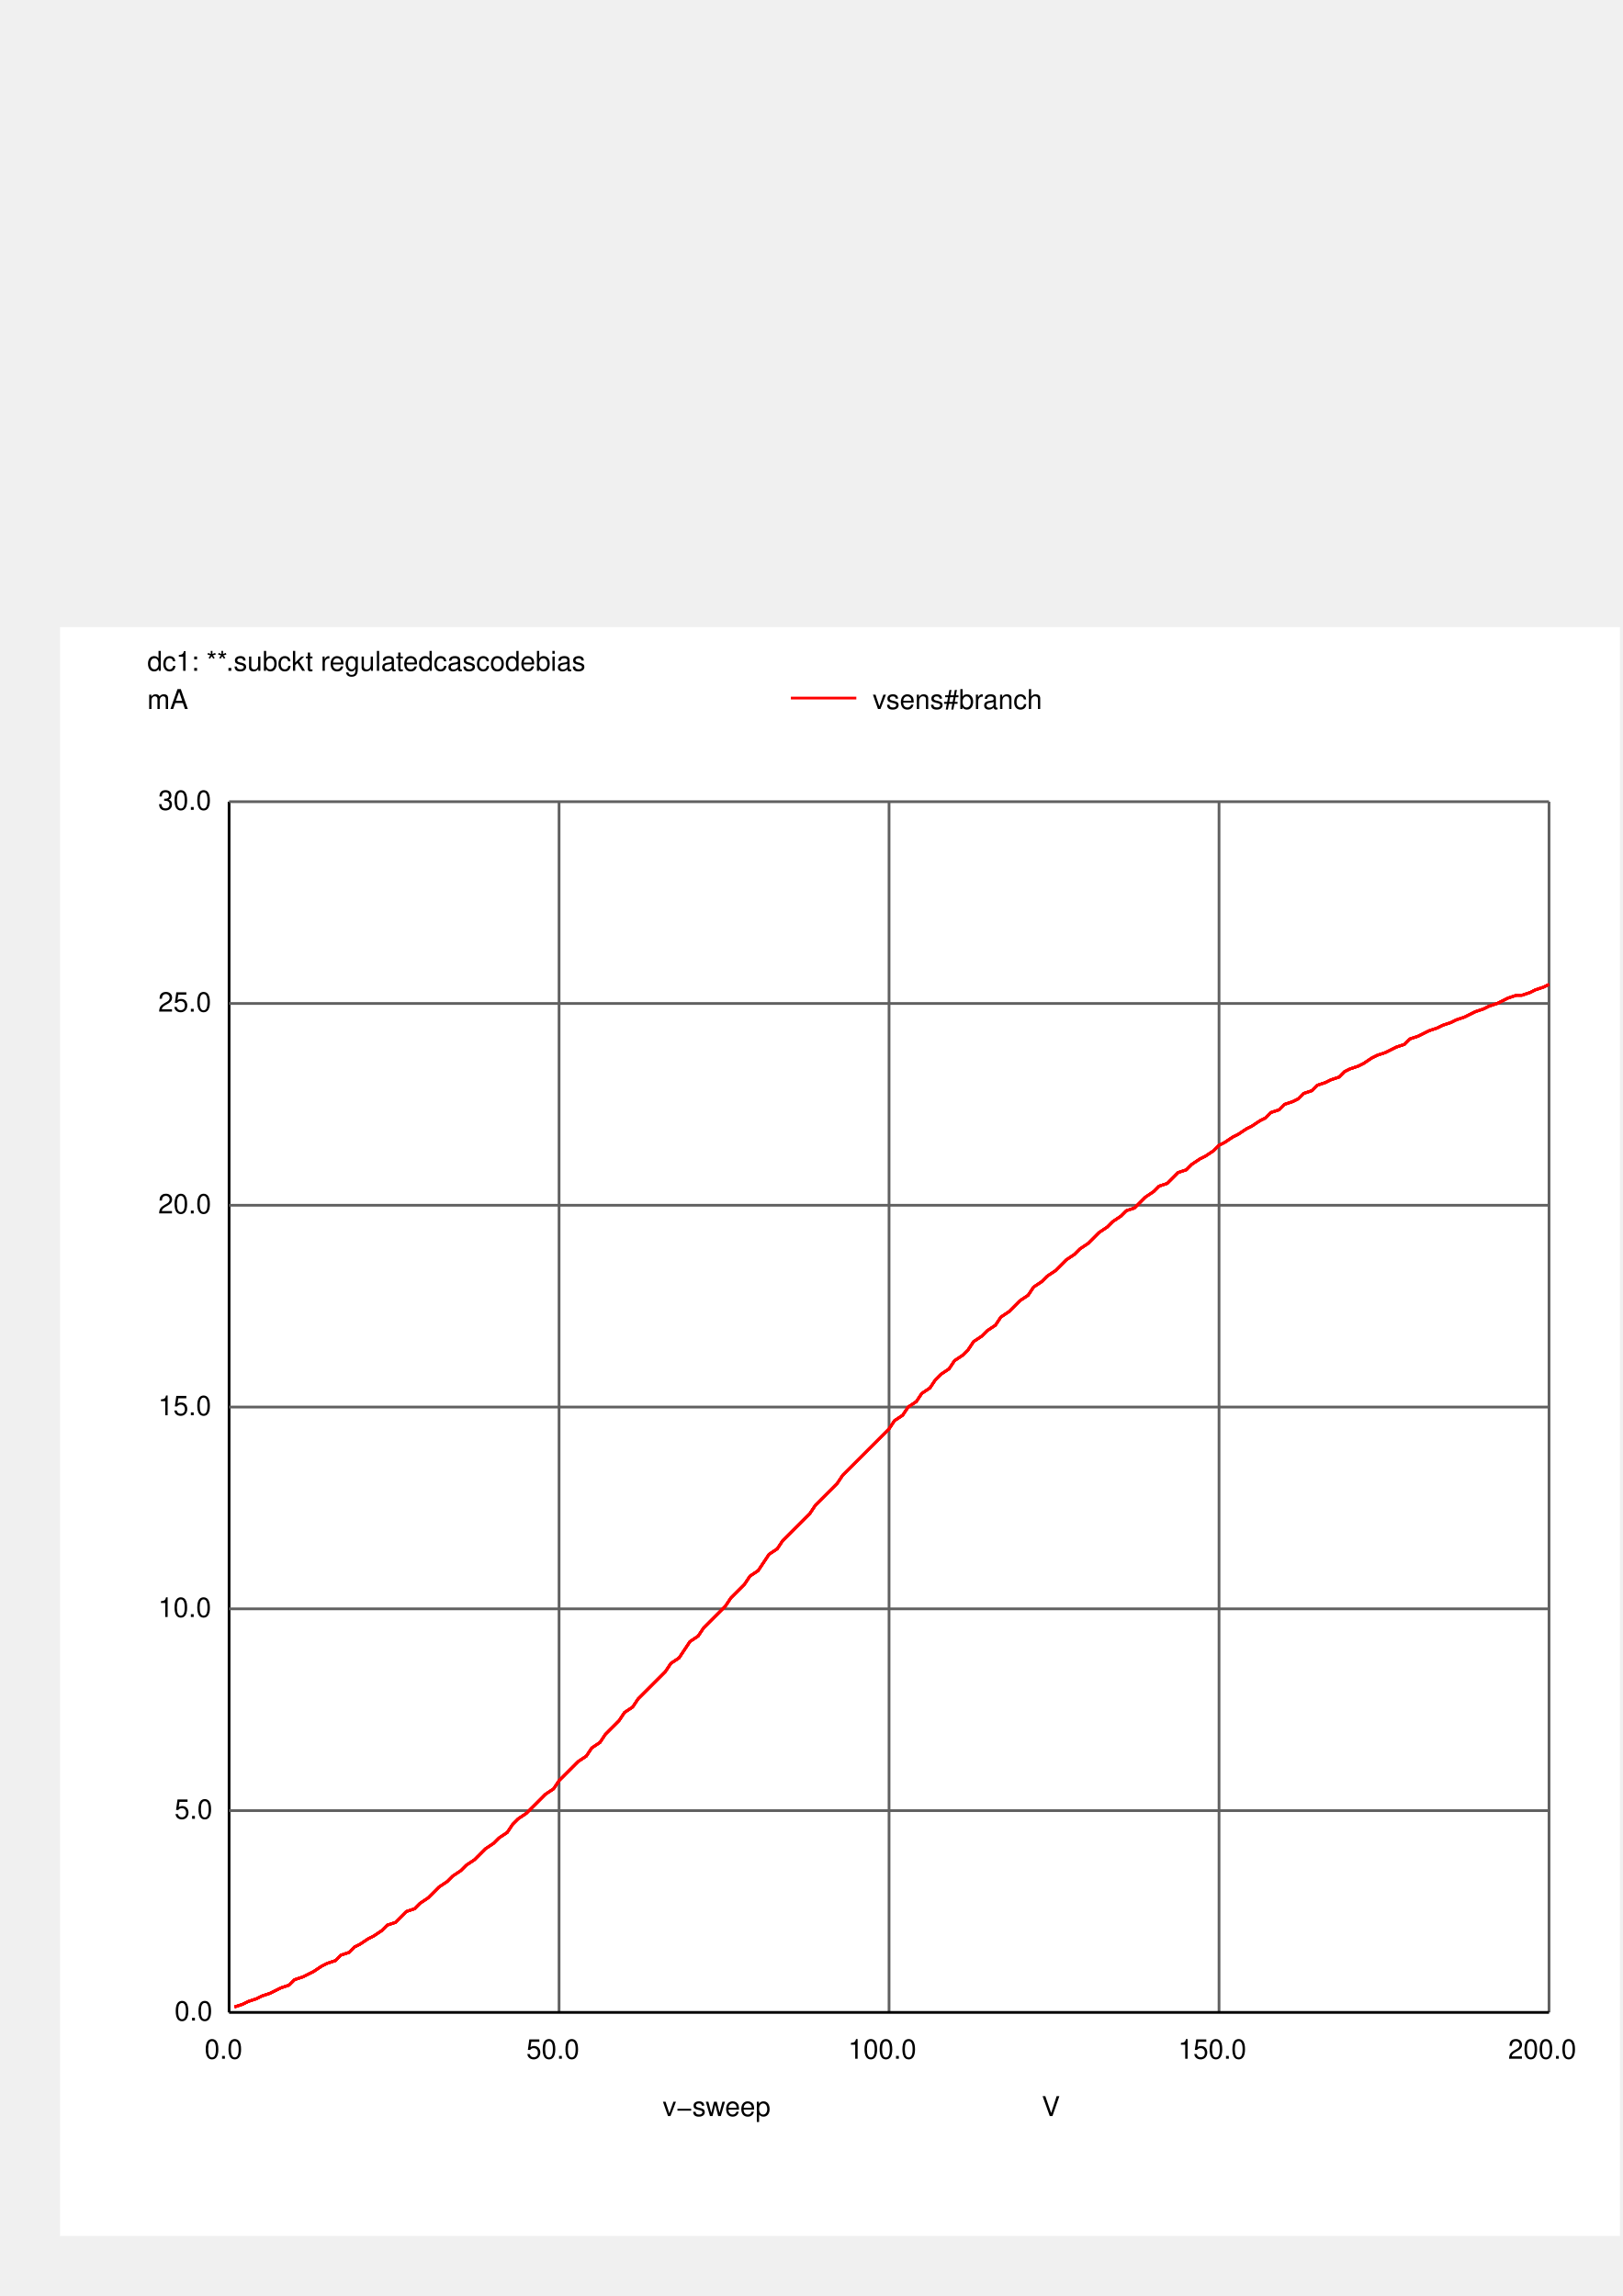
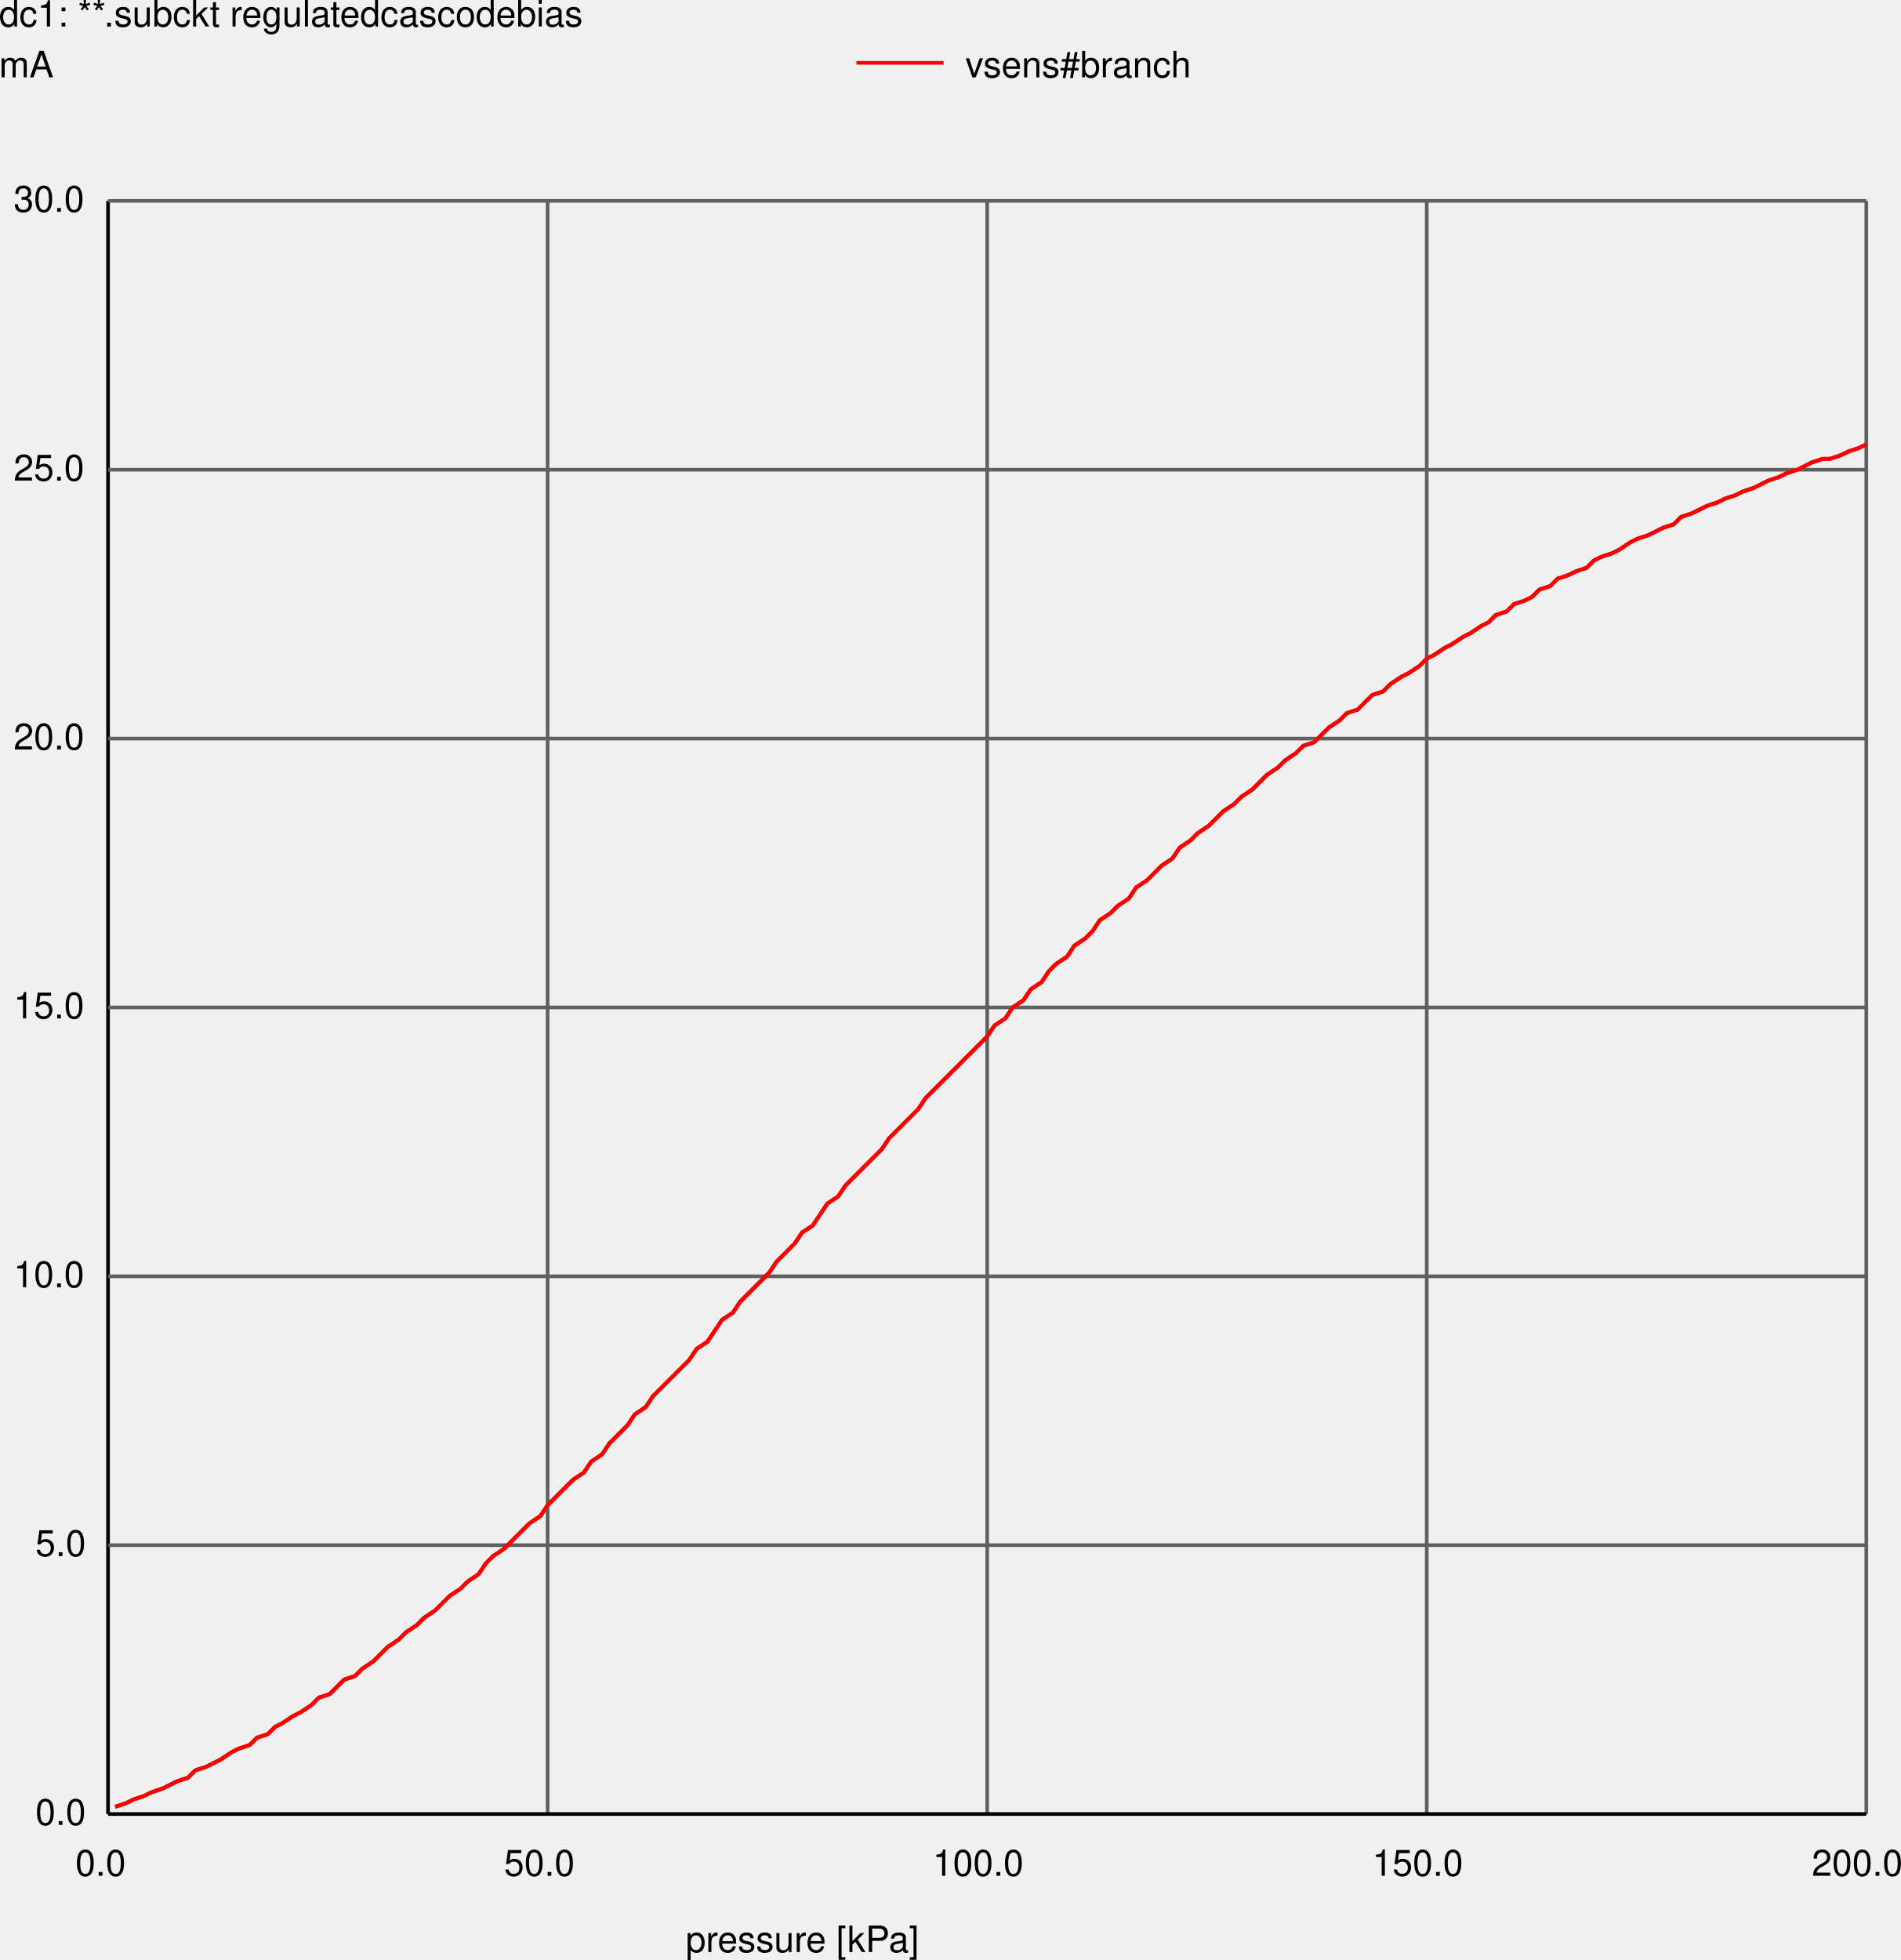
- <svg xmlns="http://www.w3.org/2000/svg" id="svg5070" version="1.1" xml:space="preserve" width="743.75" height="1052.5" viewBox="0 0 743.75 1052.5">
+ <svg xmlns="http://www.w3.org/2000/svg" id="svg5070" version="1.1" xml:space="preserve" width="654.088" height="674.338" viewBox="0 0 654.088 674.338">
  <defs id="defs5074" />
-   <g id="g5078" transform="matrix(1.25,0,0,-1.25,0,1052.5)">
-     <g id="g5080" transform="scale(0.1,0.1)">
-       <path d="m 220,220 5720,0 0,5900 -5720,0 0,-5900 z" style="fill:#ffffff;fill-opacity:1;fill-rule:nonzero;stroke:none" id="path5082" />
-       <g id="g5084" transform="scale(10,10)">
-         <text transform="matrix(1,0,0,-1,243,66)" style="font-variant:normal;font-weight:normal;font-size:10px;font-family:Helvetica;-inkscape-font-specification:Helvetica;writing-mode:lr-tb;fill:#000000;fill-opacity:1;fill-rule:nonzero;stroke:none" id="text5086">
-           <tspan x="0 5 10.84 15.84 23.06 28.62 34.18" y="0" id="tspan5088">v−sweep</tspan>
-           <tspan x="-189 -183.44 -178.44 -172.88 -170.1 -167.32 -163.43 -159.54 -156.76 -151.76 -146.2 -140.64 -135.64 -130.64 -127.86 -125.08 -121.75 -116.19 -110.63 -105.07 -102.85 -97.29 -94.51 -88.95 -83.39 -78.39 -72.83 -67.83 -62.83 -57.27 -51.71 -46.15 -40.59 -38.37 -32.81" y="-530" id="tspan5090">dc1: **.subckt regulatedcascodebias</tspan>
-         </text>
-       </g>
-       <path d="m 840,1040 0,4440" style="fill:none;stroke:#000000;stroke-width:10;stroke-linecap:butt;stroke-linejoin:miter;stroke-miterlimit:10;stroke-dasharray:none;stroke-opacity:1" id="path5092" />
-       <g id="g5094" transform="scale(10,10)">
-         <text transform="matrix(1,0,0,-1,75,87)" style="font-variant:normal;font-weight:normal;font-size:10px;font-family:Helvetica;-inkscape-font-specification:Helvetica;writing-mode:lr-tb;fill:#000000;fill-opacity:1;fill-rule:nonzero;stroke:none" id="text5096">
-           <tspan x="0 5.56 8.34" y="0" id="tspan5098">0.0</tspan>
-         </text>
-       </g>
-       <path d="m 2050,1040 0,4440" style="fill:none;stroke:#606060;stroke-width:10;stroke-linecap:butt;stroke-linejoin:miter;stroke-miterlimit:10;stroke-dasharray:none;stroke-opacity:1" id="path5100" />
-       <g id="g5102" transform="scale(10,10)">
-         <text transform="matrix(1,0,0,-1,193,87)" style="font-variant:normal;font-weight:normal;font-size:10px;font-family:Helvetica;-inkscape-font-specification:Helvetica;writing-mode:lr-tb;fill:#000000;fill-opacity:1;fill-rule:nonzero;stroke:none" id="text5104">
-           <tspan x="0 5.56 11.12 13.9" y="0" id="tspan5106">50.0</tspan>
-         </text>
-       </g>
-       <path d="m 3260,1040 0,4440" style="fill:none;stroke:#606060;stroke-width:10;stroke-linecap:butt;stroke-linejoin:miter;stroke-miterlimit:10;stroke-dasharray:none;stroke-opacity:1" id="path5108" />
-       <g id="g5110" transform="scale(10,10)">
-         <text transform="matrix(1,0,0,-1,311,87)" style="font-variant:normal;font-weight:normal;font-size:10px;font-family:Helvetica;-inkscape-font-specification:Helvetica;writing-mode:lr-tb;fill:#000000;fill-opacity:1;fill-rule:nonzero;stroke:none" id="text5112">
-           <tspan x="0 5.56 11.12 16.68 19.46" y="0" id="tspan5114">100.0</tspan>
-         </text>
-       </g>
-       <path d="m 4470,1040 0,4440" style="fill:none;stroke:#606060;stroke-width:10;stroke-linecap:butt;stroke-linejoin:miter;stroke-miterlimit:10;stroke-dasharray:none;stroke-opacity:1" id="path5116" />
-       <g id="g5118" transform="scale(10,10)">
-         <text transform="matrix(1,0,0,-1,432,87)" style="font-variant:normal;font-weight:normal;font-size:10px;font-family:Helvetica;-inkscape-font-specification:Helvetica;writing-mode:lr-tb;fill:#000000;fill-opacity:1;fill-rule:nonzero;stroke:none" id="text5120">
-           <tspan x="0 5.56 11.12 16.68 19.46" y="0" id="tspan5122">150.0</tspan>
-         </text>
-       </g>
-       <path d="m 5680,1040 0,4440" style="fill:none;stroke:#606060;stroke-width:10;stroke-linecap:butt;stroke-linejoin:miter;stroke-miterlimit:10;stroke-dasharray:none;stroke-opacity:1" id="path5124" />
-       <g id="g5126" transform="scale(10,10)">
-         <text transform="matrix(1,0,0,-1,553,87)" style="font-variant:normal;font-weight:normal;font-size:10px;font-family:Helvetica;-inkscape-font-specification:Helvetica;writing-mode:lr-tb;fill:#000000;fill-opacity:1;fill-rule:nonzero;stroke:none" id="text5128">
-           <tspan x="0 5.56 11.12 16.68 19.46" y="0" id="tspan5130">200.0</tspan>
-           <tspan x="-171" y="21" id="tspan5132">V</tspan>
-         </text>
-       </g>
-       <path d="m 840,1040 4840,0" style="fill:none;stroke:#000000;stroke-width:10;stroke-linecap:butt;stroke-linejoin:miter;stroke-miterlimit:10;stroke-dasharray:none;stroke-opacity:1" id="path5134" />
-       <g id="g5136" transform="scale(10,10)">
-         <text transform="matrix(1,0,0,-1,64,101)" style="font-variant:normal;font-weight:normal;font-size:10px;font-family:Helvetica;-inkscape-font-specification:Helvetica;writing-mode:lr-tb;fill:#000000;fill-opacity:1;fill-rule:nonzero;stroke:none" id="text5138">
-           <tspan x="0 5.56 8.34" y="0" id="tspan5140">0.0</tspan>
-         </text>
-       </g>
-       <path d="m 840,1780 4840,0" style="fill:none;stroke:#606060;stroke-width:10;stroke-linecap:butt;stroke-linejoin:miter;stroke-miterlimit:10;stroke-dasharray:none;stroke-opacity:1" id="path5142" />
-       <g id="g5144" transform="scale(10,10)">
-         <text transform="matrix(1,0,0,-1,64,175)" style="font-variant:normal;font-weight:normal;font-size:10px;font-family:Helvetica;-inkscape-font-specification:Helvetica;writing-mode:lr-tb;fill:#000000;fill-opacity:1;fill-rule:nonzero;stroke:none" id="text5146">
-           <tspan x="0 5.56 8.34" y="0" id="tspan5148">5.0</tspan>
-         </text>
-       </g>
-       <path d="m 840,2520 4840,0" style="fill:none;stroke:#606060;stroke-width:10;stroke-linecap:butt;stroke-linejoin:miter;stroke-miterlimit:10;stroke-dasharray:none;stroke-opacity:1" id="path5150" />
-       <g id="g5152" transform="scale(10,10)">
-         <text transform="matrix(1,0,0,-1,58,249)" style="font-variant:normal;font-weight:normal;font-size:10px;font-family:Helvetica;-inkscape-font-specification:Helvetica;writing-mode:lr-tb;fill:#000000;fill-opacity:1;fill-rule:nonzero;stroke:none" id="text5154">
-           <tspan x="0 5.56 11.12 13.9" y="0" id="tspan5156">10.0</tspan>
-         </text>
-       </g>
-       <path d="m 840,3260 4840,0" style="fill:none;stroke:#606060;stroke-width:10;stroke-linecap:butt;stroke-linejoin:miter;stroke-miterlimit:10;stroke-dasharray:none;stroke-opacity:1" id="path5158" />
-       <g id="g5160" transform="scale(10,10)">
-         <text transform="matrix(1,0,0,-1,58,323)" style="font-variant:normal;font-weight:normal;font-size:10px;font-family:Helvetica;-inkscape-font-specification:Helvetica;writing-mode:lr-tb;fill:#000000;fill-opacity:1;fill-rule:nonzero;stroke:none" id="text5162">
-           <tspan x="0 5.56 11.12 13.9" y="0" id="tspan5164">15.0</tspan>
-         </text>
-       </g>
-       <path d="m 840,4000 4840,0" style="fill:none;stroke:#606060;stroke-width:10;stroke-linecap:butt;stroke-linejoin:miter;stroke-miterlimit:10;stroke-dasharray:none;stroke-opacity:1" id="path5166" />
-       <g id="g5168" transform="scale(10,10)">
-         <text transform="matrix(1,0,0,-1,58,397)" style="font-variant:normal;font-weight:normal;font-size:10px;font-family:Helvetica;-inkscape-font-specification:Helvetica;writing-mode:lr-tb;fill:#000000;fill-opacity:1;fill-rule:nonzero;stroke:none" id="text5170">
-           <tspan x="0 5.56 11.12 13.9" y="0" id="tspan5172">20.0</tspan>
-         </text>
-       </g>
-       <path d="m 840,4740 4840,0" style="fill:none;stroke:#606060;stroke-width:10;stroke-linecap:butt;stroke-linejoin:miter;stroke-miterlimit:10;stroke-dasharray:none;stroke-opacity:1" id="path5174" />
-       <g id="g5176" transform="scale(10,10)">
-         <text transform="matrix(1,0,0,-1,58,471)" style="font-variant:normal;font-weight:normal;font-size:10px;font-family:Helvetica;-inkscape-font-specification:Helvetica;writing-mode:lr-tb;fill:#000000;fill-opacity:1;fill-rule:nonzero;stroke:none" id="text5178">
-           <tspan x="0 5.56 11.12 13.9" y="0" id="tspan5180">25.0</tspan>
-         </text>
-       </g>
-       <path d="m 840,5480 4840,0" style="fill:none;stroke:#606060;stroke-width:10;stroke-linecap:butt;stroke-linejoin:miter;stroke-miterlimit:10;stroke-dasharray:none;stroke-opacity:1" id="path5182" />
-       <g id="g5184" transform="scale(10,10)">
-         <text transform="matrix(1,0,0,-1,58,545)" style="font-variant:normal;font-weight:normal;font-size:10px;font-family:Helvetica;-inkscape-font-specification:Helvetica;writing-mode:lr-tb;fill:#000000;fill-opacity:1;fill-rule:nonzero;stroke:none" id="text5186">
-           <tspan x="0 5.56 11.12 13.9" y="0" id="tspan5188">30.0</tspan>
-           <tspan x="-4 4.33" y="-37" id="tspan5190">mA</tspan>
-         </text>
-       </g>
-       <path d="m 2900,5860 240,0" style="fill:none;stroke:#ff0000;stroke-width:10;stroke-linecap:butt;stroke-linejoin:miter;stroke-miterlimit:10;stroke-dasharray:none;stroke-opacity:1" id="path5192" />
-       <g id="g5194" transform="scale(10,10)">
-         <text transform="matrix(1,0,0,-1,320,582)" style="font-variant:normal;font-weight:normal;font-size:10px;font-family:Helvetica;-inkscape-font-specification:Helvetica;writing-mode:lr-tb;fill:#000000;fill-opacity:1;fill-rule:nonzero;stroke:none" id="text5196">
-           <tspan x="0 5 10 15.56 21.12 26.12 31.68 37.24 40.57 46.13 51.69 56.69" y="0" id="tspan5198">vsens#branch</tspan>
-         </text>
-       </g>
-       <path d="m 860,1060 30,10 20,10 30,10 20,10 30,10 20,10 20,10 30,10 20,20 30,10 20,10 20,10 30,20 20,10 30,10 20,20 30,10 20,20 20,10 30,20 20,10 30,20 20,20 30,10 20,20 20,20 30,10 20,20 30,20 20,20 20,20 30,20 20,20 30,20 20,20 30,20 20,20 20,20 30,20 20,20 30,20 20,30 20,20 30,20 20,20 30,30 20,20 30,20 20,30 20,20 30,30 20,20 30,20 20,30 30,20 20,30 20,20 30,30 20,30 30,20 20,30 20,20 30,30 20,20 30,30 20,30 30,20 20,30 20,30 30,20 20,30 30,30 20,20 30,30 20,30 20,20 30,30 20,30 30,20 20,30 20,30 30,20 20,30 30,30 20,20 30,30 20,20 20,30 30,30 20,20 30,30 20,30 20,20 30,30 20,20 30,30 20,20 30,30 20,20 20,30 30,20 20,30 30,20 20,30 30,20 20,30 20,20 30,20 20,30 30,20 20,20 20,30 30,20 20,20 30,20 20,30 30,20 20,20 20,20 30,20 20,30 30,20 20,20 30,20 20,20 20,20 30,20 20,20 30,20 20,20 20,20 30,20 20,20 30,20 20,20 30,10 20,20 20,20 30,20 20,20 30,10 20,20 20,20 30,10 20,20 30,20 20,10 30,20 20,20 20,10 30,20 20,10 30,20 20,10 30,20 20,10 20,20 30,10 20,20 30,10 20,10 20,20 30,10 20,20 30,10 20,10 30,10 20,20 20,10 30,10 20,10 30,20 20,10 30,10 20,10 20,10 30,10 20,20 30,10 20,10 20,10 30,10 20,10 30,10 20,10 30,10 20,10 20,10 30,10 20,10 30,10 20,10 20,10 30,10 20,0 30,10 20,10 30,10 20,10" style="fill:none;stroke:#ff0000;stroke-width:10;stroke-linecap:butt;stroke-linejoin:miter;stroke-miterlimit:10;stroke-dasharray:none;stroke-opacity:1" id="path5200" />
-       <path d="m 860,1060 30,10 20,10 30,10 20,10 30,10 20,10 20,10 30,10 20,20 30,10 20,10 20,10 30,20 20,10 30,10 20,20 30,10 20,20 20,10 30,20 20,10 30,20 20,20 30,10 20,20 20,20 30,10 20,20 30,20 20,20 20,20 30,20 20,20 30,20 20,20 30,20 20,20 20,20 30,20 20,20 30,20 20,30 20,20 30,20 20,20 30,30 20,20 30,20 20,30 20,20 30,30 20,20 30,20 20,30 30,20 20,30 20,20 30,30 20,30 30,20 20,30 20,20 30,30 20,20 30,30 20,30 30,20 20,30 20,30 30,20 20,30 30,30 20,20 30,30 20,30 20,20 30,30 20,30 30,20 20,30 20,30 30,20 20,30 30,30 20,20 30,30 20,20 20,30 30,30 20,20 30,30 20,30 20,20 30,30 20,20 30,30 20,20 30,30 20,20 20,30 30,20 20,30 30,20 20,30 30,20 20,30 20,20 30,20 20,30 30,20 20,20 20,30 30,20 20,20 30,20 20,30 30,20 20,20 20,20 30,20 20,30 30,20 20,20 30,20 20,20 20,20 30,20 20,20 30,20 20,20 20,20 30,20 20,20 30,20 20,20 30,10 20,20 20,20 30,20 20,20 30,10 20,20 20,20 30,10 20,20 30,20 20,10 30,20 20,20 20,10 30,20 20,10 30,20 20,10 30,20 20,10 20,20 30,10 20,20 30,10 20,10 20,20 30,10 20,20 30,10 20,10 30,10 20,20 20,10 30,10 20,10 30,20 20,10 30,10 20,10 20,10 30,10 20,20 30,10 20,10 20,10 30,10 20,10 30,10 20,10 30,10 20,10 20,10 30,10 20,10 30,10 20,10 20,10 30,10 20,0 30,10 20,10 30,10 20,10" style="fill:none;stroke:#ff0000;stroke-width:10;stroke-linecap:butt;stroke-linejoin:miter;stroke-miterlimit:10;stroke-dasharray:none;stroke-opacity:1" id="path5202" />
-       <path d="m 860,1060 30,10 20,10 30,10 20,10 30,10 20,10 20,10 30,10 20,20 30,10 20,10 20,10 30,20 20,10 30,10 20,20 30,10 20,20 20,10 30,20 20,10 30,20 20,20 30,10 20,20 20,20 30,10 20,20 30,20 20,20 20,20 30,20 20,20 30,20 20,20 30,20 20,20 20,20 30,20 20,20 30,20 20,30 20,20 30,20 20,20 30,30 20,20 30,20 20,30 20,20 30,30 20,20 30,20 20,30 30,20 20,30 20,20 30,30 20,30 30,20 20,30 20,20 30,30 20,20 30,30 20,30 30,20 20,30 20,30 30,20 20,30 30,30 20,20 30,30 20,30 20,20 30,30 20,30 30,20 20,30 20,30 30,20 20,30 30,30 20,20 30,30 20,20 20,30 30,30 20,20 30,30 20,30 20,20 30,30 20,20 30,30 20,20 30,30 20,20 20,30 30,20 20,30 30,20 20,30 30,20 20,30 20,20 30,20 20,30 30,20 20,20 20,30 30,20 20,20 30,20 20,30 30,20 20,20 20,20 30,20 20,30 30,20 20,20 30,20 20,20 20,20 30,20 20,20 30,20 20,20 20,20 30,20 20,20 30,20 20,20 30,10 20,20 20,20 30,20 20,20 30,10 20,20 20,20 30,10 20,20 30,20 20,10 30,20 20,20 20,10 30,20 20,10 30,20 20,10 30,20 20,10 20,20 30,10 20,20 30,10 20,10 20,20 30,10 20,20 30,10 20,10 30,10 20,20 20,10 30,10 20,10 30,20 20,10 30,10 20,10 20,10 30,10 20,20 30,10 20,10 20,10 30,10 20,10 30,10 20,10 30,10 20,10 20,10 30,10 20,10 30,10 20,10 20,10 30,10 20,0 30,10 20,10 30,10 20,10" style="fill:none;stroke:#ff0000;stroke-width:10;stroke-linecap:butt;stroke-linejoin:miter;stroke-miterlimit:10;stroke-dasharray:none;stroke-opacity:1" id="path5204" />
-       <path d="m 860,1060 30,10 20,10 30,10 20,10 30,10 20,10 20,10 30,10 20,20 30,10 20,10 20,10 30,20 20,10 30,10 20,20 30,10 20,20 20,10 30,20 20,10 30,20 20,20 30,10 20,20 20,20 30,10 20,20 30,20 20,20 20,20 30,20 20,20 30,20 20,20 30,20 20,20 20,20 30,20 20,20 30,20 20,30 20,20 30,20 20,20 30,30 20,20 30,20 20,30 20,20 30,30 20,20 30,20 20,30 30,20 20,30 20,20 30,30 20,30 30,20 20,30 20,20 30,30 20,20 30,30 20,30 30,20 20,30 20,30 30,20 20,30 30,30 20,20 30,30 20,30 20,20 30,30 20,30 30,20 20,30 20,30 30,20 20,30 30,30 20,20 30,30 20,20 20,30 30,30 20,20 30,30 20,30 20,20 30,30 20,20 30,30 20,20 30,30 20,20 20,30 30,20 20,30 30,20 20,30 30,20 20,30 20,20 30,20 20,30 30,20 20,20 20,30 30,20 20,20 30,20 20,30 30,20 20,20 20,20 30,20 20,30 30,20 20,20 30,20 20,20 20,20 30,20 20,20 30,20 20,20 20,20 30,20 20,20 30,20 20,20 30,10 20,20 20,20 30,20 20,20 30,10 20,20 20,20 30,10 20,20 30,20 20,10 30,20 20,20 20,10 30,20 20,10 30,20 20,10 30,20 20,10 20,20 30,10 20,20 30,10 20,10 20,20 30,10 20,20 30,10 20,10 30,10 20,20 20,10 30,10 20,10 30,20 20,10 30,10 20,10 20,10 30,10 20,20 30,10 20,10 20,10 30,10 20,10 30,10 20,10 30,10 20,10 20,10 30,10 20,10 30,10 20,10 20,10 30,10 20,0 30,10 20,10 30,10 20,10" style="fill:none;stroke:#ff0000;stroke-width:10;stroke-linecap:butt;stroke-linejoin:miter;stroke-miterlimit:10;stroke-dasharray:none;stroke-opacity:1" id="path5206" />
-       <path d="m 860,1060 30,10 20,10 30,10 20,10 30,10 20,10 20,10 30,10 20,20 30,10 20,10 20,10 30,20 20,10 30,10 20,20 30,10 20,20 20,10 30,20 20,10 30,20 20,20 30,10 20,20 20,20 30,10 20,20 30,20 20,20 20,20 30,20 20,20 30,20 20,20 30,20 20,20 20,20 30,20 20,20 30,20 20,30 20,20 30,20 20,20 30,30 20,20 30,20 20,30 20,20 30,30 20,20 30,20 20,30 30,20 20,30 20,20 30,30 20,30 30,20 20,30 20,20 30,30 20,20 30,30 20,30 30,20 20,30 20,30 30,20 20,30 30,30 20,20 30,30 20,30 20,20 30,30 20,30 30,20 20,30 20,30 30,20 20,30 30,30 20,20 30,30 20,20 20,30 30,30 20,20 30,30 20,30 20,20 30,30 20,20 30,30 20,20 30,30 20,20 20,30 30,20 20,30 30,20 20,30 30,20 20,30 20,20 30,20 20,30 30,20 20,20 20,30 30,20 20,20 30,20 20,30 30,20 20,20 20,20 30,20 20,30 30,20 20,20 30,20 20,20 20,20 30,20 20,20 30,20 20,20 20,20 30,20 20,20 30,20 20,20 30,10 20,20 20,20 30,20 20,20 30,10 20,20 20,20 30,10 20,20 30,20 20,10 30,20 20,20 20,10 30,20 20,10 30,20 20,10 30,20 20,10 20,20 30,10 20,20 30,10 20,10 20,20 30,10 20,20 30,10 20,10 30,10 20,20 20,10 30,10 20,10 30,20 20,10 30,10 20,10 20,10 30,10 20,20 30,10 20,10 20,10 30,10 20,10 30,10 20,10 30,10 20,10 20,10 30,10 20,10 30,10 20,10 20,10 30,10 20,0 30,10 20,10 30,10 20,10" style="fill:none;stroke:#ff0000;stroke-width:10;stroke-linecap:butt;stroke-linejoin:miter;stroke-miterlimit:10;stroke-dasharray:none;stroke-opacity:1" id="path5208" />
+   <g id="g5078" transform="matrix(1.25,0,0,-1.25,-67.825,754.1125)">
+     <g id="g5084">
+       <text id="text5086" style="font-variant:normal;font-weight:normal;font-size:10px;font-family:Helvetica;-inkscape-font-specification:Helvetica;writing-mode:lr-tb;fill:#000000;fill-opacity:1;fill-rule:nonzero;stroke:none" transform="matrix(1,0,0,-1,243,66)">
+         <tspan id="tspan5088" x="0" y="0">pressure [kPa]</tspan>
+         <tspan id="tspan5090" y="-530" x="-189 -183.44 -178.44 -172.88 -170.1 -167.32 -163.43 -159.54 -156.76 -151.76 -146.2 -140.64 -135.64 -130.64 -127.86 -125.08 -121.75 -116.19 -110.63 -105.07 -102.85 -97.29 -94.51 -88.95 -83.39 -78.39 -72.83 -67.83 -62.83 -57.27 -51.71 -46.15 -40.59 -38.37 -32.81">dc1: **.subckt regulatedcascodebias</tspan>
+       </text>
    </g>
+     <path id="path5092" style="fill:none;stroke:#000000;stroke-width:1;stroke-linecap:butt;stroke-linejoin:miter;stroke-miterlimit:10;stroke-dasharray:none;stroke-opacity:1" d="m 84,104 0,444" />
+     <g id="g5094">
+       <text id="text5096" style="font-variant:normal;font-weight:normal;font-size:10px;font-family:Helvetica;-inkscape-font-specification:Helvetica;writing-mode:lr-tb;fill:#000000;fill-opacity:1;fill-rule:nonzero;stroke:none" transform="matrix(1,0,0,-1,75,87)">
+         <tspan id="tspan5098" y="0" x="0 5.56 8.34">0.0</tspan>
+       </text>
+     </g>
+     <path id="path5100" style="fill:none;stroke:#606060;stroke-width:1;stroke-linecap:butt;stroke-linejoin:miter;stroke-miterlimit:10;stroke-dasharray:none;stroke-opacity:1" d="m 205,104 0,444" />
+     <g id="g5102">
+       <text id="text5104" style="font-variant:normal;font-weight:normal;font-size:10px;font-family:Helvetica;-inkscape-font-specification:Helvetica;writing-mode:lr-tb;fill:#000000;fill-opacity:1;fill-rule:nonzero;stroke:none" transform="matrix(1,0,0,-1,193,87)">
+         <tspan id="tspan5106" y="0" x="0 5.56 11.12 13.9">50.0</tspan>
+       </text>
+     </g>
+     <path id="path5108" style="fill:none;stroke:#606060;stroke-width:1;stroke-linecap:butt;stroke-linejoin:miter;stroke-miterlimit:10;stroke-dasharray:none;stroke-opacity:1" d="m 326,104 0,444" />
+     <g id="g5110">
+       <text id="text5112" style="font-variant:normal;font-weight:normal;font-size:10px;font-family:Helvetica;-inkscape-font-specification:Helvetica;writing-mode:lr-tb;fill:#000000;fill-opacity:1;fill-rule:nonzero;stroke:none" transform="matrix(1,0,0,-1,311,87)">
+         <tspan id="tspan5114" y="0" x="0 5.56 11.12 16.68 19.46">100.0</tspan>
+       </text>
+     </g>
+     <path id="path5116" style="fill:none;stroke:#606060;stroke-width:1;stroke-linecap:butt;stroke-linejoin:miter;stroke-miterlimit:10;stroke-dasharray:none;stroke-opacity:1" d="m 447,104 0,444" />
+     <g id="g5118">
+       <text id="text5120" style="font-variant:normal;font-weight:normal;font-size:10px;font-family:Helvetica;-inkscape-font-specification:Helvetica;writing-mode:lr-tb;fill:#000000;fill-opacity:1;fill-rule:nonzero;stroke:none" transform="matrix(1,0,0,-1,432,87)">
+         <tspan id="tspan5122" y="0" x="0 5.56 11.12 16.68 19.46">150.0</tspan>
+       </text>
+     </g>
+     <path id="path5124" style="fill:none;stroke:#606060;stroke-width:1;stroke-linecap:butt;stroke-linejoin:miter;stroke-miterlimit:10;stroke-dasharray:none;stroke-opacity:1" d="m 568,104 0,444" />
+     <g id="g5126">
+       <text id="text5128" style="font-variant:normal;font-weight:normal;font-size:10px;font-family:Helvetica;-inkscape-font-specification:Helvetica;writing-mode:lr-tb;fill:#000000;fill-opacity:1;fill-rule:nonzero;stroke:none" transform="matrix(1,0,0,-1,553,87)">
+         <tspan id="tspan5130" y="0" x="0 5.56 11.12 16.68 19.46">200.0</tspan>
+         <tspan id="tspan5132" y="21" x="-171" />
+       </text>
+     </g>
+     <path id="path5134" style="fill:none;stroke:#000000;stroke-width:1;stroke-linecap:butt;stroke-linejoin:miter;stroke-miterlimit:10;stroke-dasharray:none;stroke-opacity:1" d="m 84,104 484,0" />
+     <g id="g5136">
+       <text id="text5138" style="font-variant:normal;font-weight:normal;font-size:10px;font-family:Helvetica;-inkscape-font-specification:Helvetica;writing-mode:lr-tb;fill:#000000;fill-opacity:1;fill-rule:nonzero;stroke:none" transform="matrix(1,0,0,-1,64,101)">
+         <tspan id="tspan5140" y="0" x="0 5.56 8.34">0.0</tspan>
+       </text>
+     </g>
+     <path id="path5142" style="fill:none;stroke:#606060;stroke-width:1;stroke-linecap:butt;stroke-linejoin:miter;stroke-miterlimit:10;stroke-dasharray:none;stroke-opacity:1" d="m 84,178 484,0" />
+     <g id="g5144">
+       <text id="text5146" style="font-variant:normal;font-weight:normal;font-size:10px;font-family:Helvetica;-inkscape-font-specification:Helvetica;writing-mode:lr-tb;fill:#000000;fill-opacity:1;fill-rule:nonzero;stroke:none" transform="matrix(1,0,0,-1,64,175)">
+         <tspan id="tspan5148" y="0" x="0 5.56 8.34">5.0</tspan>
+       </text>
+     </g>
+     <path id="path5150" style="fill:none;stroke:#606060;stroke-width:1;stroke-linecap:butt;stroke-linejoin:miter;stroke-miterlimit:10;stroke-dasharray:none;stroke-opacity:1" d="m 84,252 484,0" />
+     <g id="g5152">
+       <text id="text5154" style="font-variant:normal;font-weight:normal;font-size:10px;font-family:Helvetica;-inkscape-font-specification:Helvetica;writing-mode:lr-tb;fill:#000000;fill-opacity:1;fill-rule:nonzero;stroke:none" transform="matrix(1,0,0,-1,58,249)">
+         <tspan id="tspan5156" y="0" x="0 5.56 11.12 13.9">10.0</tspan>
+       </text>
+     </g>
+     <path id="path5158" style="fill:none;stroke:#606060;stroke-width:1;stroke-linecap:butt;stroke-linejoin:miter;stroke-miterlimit:10;stroke-dasharray:none;stroke-opacity:1" d="m 84,326 484,0" />
+     <g id="g5160">
+       <text id="text5162" style="font-variant:normal;font-weight:normal;font-size:10px;font-family:Helvetica;-inkscape-font-specification:Helvetica;writing-mode:lr-tb;fill:#000000;fill-opacity:1;fill-rule:nonzero;stroke:none" transform="matrix(1,0,0,-1,58,323)">
+         <tspan id="tspan5164" y="0" x="0 5.56 11.12 13.9">15.0</tspan>
+       </text>
+     </g>
+     <path id="path5166" style="fill:none;stroke:#606060;stroke-width:1;stroke-linecap:butt;stroke-linejoin:miter;stroke-miterlimit:10;stroke-dasharray:none;stroke-opacity:1" d="m 84,400 484,0" />
+     <g id="g5168">
+       <text id="text5170" style="font-variant:normal;font-weight:normal;font-size:10px;font-family:Helvetica;-inkscape-font-specification:Helvetica;writing-mode:lr-tb;fill:#000000;fill-opacity:1;fill-rule:nonzero;stroke:none" transform="matrix(1,0,0,-1,58,397)">
+         <tspan id="tspan5172" y="0" x="0 5.56 11.12 13.9">20.0</tspan>
+       </text>
+     </g>
+     <path id="path5174" style="fill:none;stroke:#606060;stroke-width:1;stroke-linecap:butt;stroke-linejoin:miter;stroke-miterlimit:10;stroke-dasharray:none;stroke-opacity:1" d="m 84,474 484,0" />
+     <g id="g5176">
+       <text id="text5178" style="font-variant:normal;font-weight:normal;font-size:10px;font-family:Helvetica;-inkscape-font-specification:Helvetica;writing-mode:lr-tb;fill:#000000;fill-opacity:1;fill-rule:nonzero;stroke:none" transform="matrix(1,0,0,-1,58,471)">
+         <tspan id="tspan5180" y="0" x="0 5.56 11.12 13.9">25.0</tspan>
+       </text>
+     </g>
+     <path id="path5182" style="fill:none;stroke:#606060;stroke-width:1;stroke-linecap:butt;stroke-linejoin:miter;stroke-miterlimit:10;stroke-dasharray:none;stroke-opacity:1" d="m 84,548 484,0" />
+     <g id="g5184">
+       <text id="text5186" style="font-variant:normal;font-weight:normal;font-size:10px;font-family:Helvetica;-inkscape-font-specification:Helvetica;writing-mode:lr-tb;fill:#000000;fill-opacity:1;fill-rule:nonzero;stroke:none" transform="matrix(1,0,0,-1,58,545)">
+         <tspan id="tspan5188" y="0" x="0 5.56 11.12 13.9">30.0</tspan>
+         <tspan id="tspan5190" y="-37" x="-4 4.33">mA</tspan>
+       </text>
+     </g>
+     <path id="path5192" style="fill:none;stroke:#ff0000;stroke-width:1;stroke-linecap:butt;stroke-linejoin:miter;stroke-miterlimit:10;stroke-dasharray:none;stroke-opacity:1" d="m 290,586 24,0" />
+     <g id="g5194">
+       <text id="text5196" style="font-variant:normal;font-weight:normal;font-size:10px;font-family:Helvetica;-inkscape-font-specification:Helvetica;writing-mode:lr-tb;fill:#000000;fill-opacity:1;fill-rule:nonzero;stroke:none" transform="matrix(1,0,0,-1,320,582)">
+         <tspan id="tspan5198" y="0" x="0 5 10 15.56 21.12 26.12 31.68 37.24 40.57 46.13 51.69 56.69">vsens#branch</tspan>
+       </text>
+     </g>
+     <path id="path5200" style="fill:none;stroke:#ff0000;stroke-width:1;stroke-linecap:butt;stroke-linejoin:miter;stroke-miterlimit:10;stroke-dasharray:none;stroke-opacity:1" d="m 86,106 3,1 2,1 3,1 2,1 3,1 2,1 2,1 3,1 2,2 3,1 2,1 2,1 3,2 2,1 3,1 2,2 3,1 2,2 2,1 3,2 2,1 3,2 2,2 3,1 2,2 2,2 3,1 2,2 3,2 2,2 2,2 3,2 2,2 3,2 2,2 3,2 2,2 2,2 3,2 2,2 3,2 2,3 2,2 3,2 2,2 3,3 2,2 3,2 2,3 2,2 3,3 2,2 3,2 2,3 3,2 2,3 2,2 3,3 2,3 3,2 2,3 2,2 3,3 2,2 3,3 2,3 3,2 2,3 2,3 3,2 2,3 3,3 2,2 3,3 2,3 2,2 3,3 2,3 3,2 2,3 2,3 3,2 2,3 3,3 2,2 3,3 2,2 2,3 3,3 2,2 3,3 2,3 2,2 3,3 2,2 3,3 2,2 3,3 2,2 2,3 3,2 2,3 3,2 2,3 3,2 2,3 2,2 3,2 2,3 3,2 2,2 2,3 3,2 2,2 3,2 2,3 3,2 2,2 2,2 3,2 2,3 3,2 2,2 3,2 2,2 2,2 3,2 2,2 3,2 2,2 2,2 3,2 2,2 3,2 2,2 3,1 2,2 2,2 3,2 2,2 3,1 2,2 2,2 3,1 2,2 3,2 2,1 3,2 2,2 2,1 3,2 2,1 3,2 2,1 3,2 2,1 2,2 3,1 2,2 3,1 2,1 2,2 3,1 2,2 3,1 2,1 3,1 2,2 2,1 3,1 2,1 3,2 2,1 3,1 2,1 2,1 3,1 2,2 3,1 2,1 2,1 3,1 2,1 3,1 2,1 3,1 2,1 2,1 3,1 2,1 3,1 2,1 2,1 3,1 2,0 3,1 2,1 3,1 2,1" />
+     <path id="path5202" style="fill:none;stroke:#ff0000;stroke-width:1;stroke-linecap:butt;stroke-linejoin:miter;stroke-miterlimit:10;stroke-dasharray:none;stroke-opacity:1" d="m 86,106 3,1 2,1 3,1 2,1 3,1 2,1 2,1 3,1 2,2 3,1 2,1 2,1 3,2 2,1 3,1 2,2 3,1 2,2 2,1 3,2 2,1 3,2 2,2 3,1 2,2 2,2 3,1 2,2 3,2 2,2 2,2 3,2 2,2 3,2 2,2 3,2 2,2 2,2 3,2 2,2 3,2 2,3 2,2 3,2 2,2 3,3 2,2 3,2 2,3 2,2 3,3 2,2 3,2 2,3 3,2 2,3 2,2 3,3 2,3 3,2 2,3 2,2 3,3 2,2 3,3 2,3 3,2 2,3 2,3 3,2 2,3 3,3 2,2 3,3 2,3 2,2 3,3 2,3 3,2 2,3 2,3 3,2 2,3 3,3 2,2 3,3 2,2 2,3 3,3 2,2 3,3 2,3 2,2 3,3 2,2 3,3 2,2 3,3 2,2 2,3 3,2 2,3 3,2 2,3 3,2 2,3 2,2 3,2 2,3 3,2 2,2 2,3 3,2 2,2 3,2 2,3 3,2 2,2 2,2 3,2 2,3 3,2 2,2 3,2 2,2 2,2 3,2 2,2 3,2 2,2 2,2 3,2 2,2 3,2 2,2 3,1 2,2 2,2 3,2 2,2 3,1 2,2 2,2 3,1 2,2 3,2 2,1 3,2 2,2 2,1 3,2 2,1 3,2 2,1 3,2 2,1 2,2 3,1 2,2 3,1 2,1 2,2 3,1 2,2 3,1 2,1 3,1 2,2 2,1 3,1 2,1 3,2 2,1 3,1 2,1 2,1 3,1 2,2 3,1 2,1 2,1 3,1 2,1 3,1 2,1 3,1 2,1 2,1 3,1 2,1 3,1 2,1 2,1 3,1 2,0 3,1 2,1 3,1 2,1" />
+     <path id="path5204" style="fill:none;stroke:#ff0000;stroke-width:1;stroke-linecap:butt;stroke-linejoin:miter;stroke-miterlimit:10;stroke-dasharray:none;stroke-opacity:1" d="m 86,106 3,1 2,1 3,1 2,1 3,1 2,1 2,1 3,1 2,2 3,1 2,1 2,1 3,2 2,1 3,1 2,2 3,1 2,2 2,1 3,2 2,1 3,2 2,2 3,1 2,2 2,2 3,1 2,2 3,2 2,2 2,2 3,2 2,2 3,2 2,2 3,2 2,2 2,2 3,2 2,2 3,2 2,3 2,2 3,2 2,2 3,3 2,2 3,2 2,3 2,2 3,3 2,2 3,2 2,3 3,2 2,3 2,2 3,3 2,3 3,2 2,3 2,2 3,3 2,2 3,3 2,3 3,2 2,3 2,3 3,2 2,3 3,3 2,2 3,3 2,3 2,2 3,3 2,3 3,2 2,3 2,3 3,2 2,3 3,3 2,2 3,3 2,2 2,3 3,3 2,2 3,3 2,3 2,2 3,3 2,2 3,3 2,2 3,3 2,2 2,3 3,2 2,3 3,2 2,3 3,2 2,3 2,2 3,2 2,3 3,2 2,2 2,3 3,2 2,2 3,2 2,3 3,2 2,2 2,2 3,2 2,3 3,2 2,2 3,2 2,2 2,2 3,2 2,2 3,2 2,2 2,2 3,2 2,2 3,2 2,2 3,1 2,2 2,2 3,2 2,2 3,1 2,2 2,2 3,1 2,2 3,2 2,1 3,2 2,2 2,1 3,2 2,1 3,2 2,1 3,2 2,1 2,2 3,1 2,2 3,1 2,1 2,2 3,1 2,2 3,1 2,1 3,1 2,2 2,1 3,1 2,1 3,2 2,1 3,1 2,1 2,1 3,1 2,2 3,1 2,1 2,1 3,1 2,1 3,1 2,1 3,1 2,1 2,1 3,1 2,1 3,1 2,1 2,1 3,1 2,0 3,1 2,1 3,1 2,1" />
+     <path id="path5206" style="fill:none;stroke:#ff0000;stroke-width:1;stroke-linecap:butt;stroke-linejoin:miter;stroke-miterlimit:10;stroke-dasharray:none;stroke-opacity:1" d="m 86,106 3,1 2,1 3,1 2,1 3,1 2,1 2,1 3,1 2,2 3,1 2,1 2,1 3,2 2,1 3,1 2,2 3,1 2,2 2,1 3,2 2,1 3,2 2,2 3,1 2,2 2,2 3,1 2,2 3,2 2,2 2,2 3,2 2,2 3,2 2,2 3,2 2,2 2,2 3,2 2,2 3,2 2,3 2,2 3,2 2,2 3,3 2,2 3,2 2,3 2,2 3,3 2,2 3,2 2,3 3,2 2,3 2,2 3,3 2,3 3,2 2,3 2,2 3,3 2,2 3,3 2,3 3,2 2,3 2,3 3,2 2,3 3,3 2,2 3,3 2,3 2,2 3,3 2,3 3,2 2,3 2,3 3,2 2,3 3,3 2,2 3,3 2,2 2,3 3,3 2,2 3,3 2,3 2,2 3,3 2,2 3,3 2,2 3,3 2,2 2,3 3,2 2,3 3,2 2,3 3,2 2,3 2,2 3,2 2,3 3,2 2,2 2,3 3,2 2,2 3,2 2,3 3,2 2,2 2,2 3,2 2,3 3,2 2,2 3,2 2,2 2,2 3,2 2,2 3,2 2,2 2,2 3,2 2,2 3,2 2,2 3,1 2,2 2,2 3,2 2,2 3,1 2,2 2,2 3,1 2,2 3,2 2,1 3,2 2,2 2,1 3,2 2,1 3,2 2,1 3,2 2,1 2,2 3,1 2,2 3,1 2,1 2,2 3,1 2,2 3,1 2,1 3,1 2,2 2,1 3,1 2,1 3,2 2,1 3,1 2,1 2,1 3,1 2,2 3,1 2,1 2,1 3,1 2,1 3,1 2,1 3,1 2,1 2,1 3,1 2,1 3,1 2,1 2,1 3,1 2,0 3,1 2,1 3,1 2,1" />
+     <path id="path5208" style="fill:none;stroke:#ff0000;stroke-width:1;stroke-linecap:butt;stroke-linejoin:miter;stroke-miterlimit:10;stroke-dasharray:none;stroke-opacity:1" d="m 86,106 3,1 2,1 3,1 2,1 3,1 2,1 2,1 3,1 2,2 3,1 2,1 2,1 3,2 2,1 3,1 2,2 3,1 2,2 2,1 3,2 2,1 3,2 2,2 3,1 2,2 2,2 3,1 2,2 3,2 2,2 2,2 3,2 2,2 3,2 2,2 3,2 2,2 2,2 3,2 2,2 3,2 2,3 2,2 3,2 2,2 3,3 2,2 3,2 2,3 2,2 3,3 2,2 3,2 2,3 3,2 2,3 2,2 3,3 2,3 3,2 2,3 2,2 3,3 2,2 3,3 2,3 3,2 2,3 2,3 3,2 2,3 3,3 2,2 3,3 2,3 2,2 3,3 2,3 3,2 2,3 2,3 3,2 2,3 3,3 2,2 3,3 2,2 2,3 3,3 2,2 3,3 2,3 2,2 3,3 2,2 3,3 2,2 3,3 2,2 2,3 3,2 2,3 3,2 2,3 3,2 2,3 2,2 3,2 2,3 3,2 2,2 2,3 3,2 2,2 3,2 2,3 3,2 2,2 2,2 3,2 2,3 3,2 2,2 3,2 2,2 2,2 3,2 2,2 3,2 2,2 2,2 3,2 2,2 3,2 2,2 3,1 2,2 2,2 3,2 2,2 3,1 2,2 2,2 3,1 2,2 3,2 2,1 3,2 2,2 2,1 3,2 2,1 3,2 2,1 3,2 2,1 2,2 3,1 2,2 3,1 2,1 2,2 3,1 2,2 3,1 2,1 3,1 2,2 2,1 3,1 2,1 3,2 2,1 3,1 2,1 2,1 3,1 2,2 3,1 2,1 2,1 3,1 2,1 3,1 2,1 3,1 2,1 2,1 3,1 2,1 3,1 2,1 2,1 3,1 2,0 3,1 2,1 3,1 2,1" />
  </g>
</svg>
